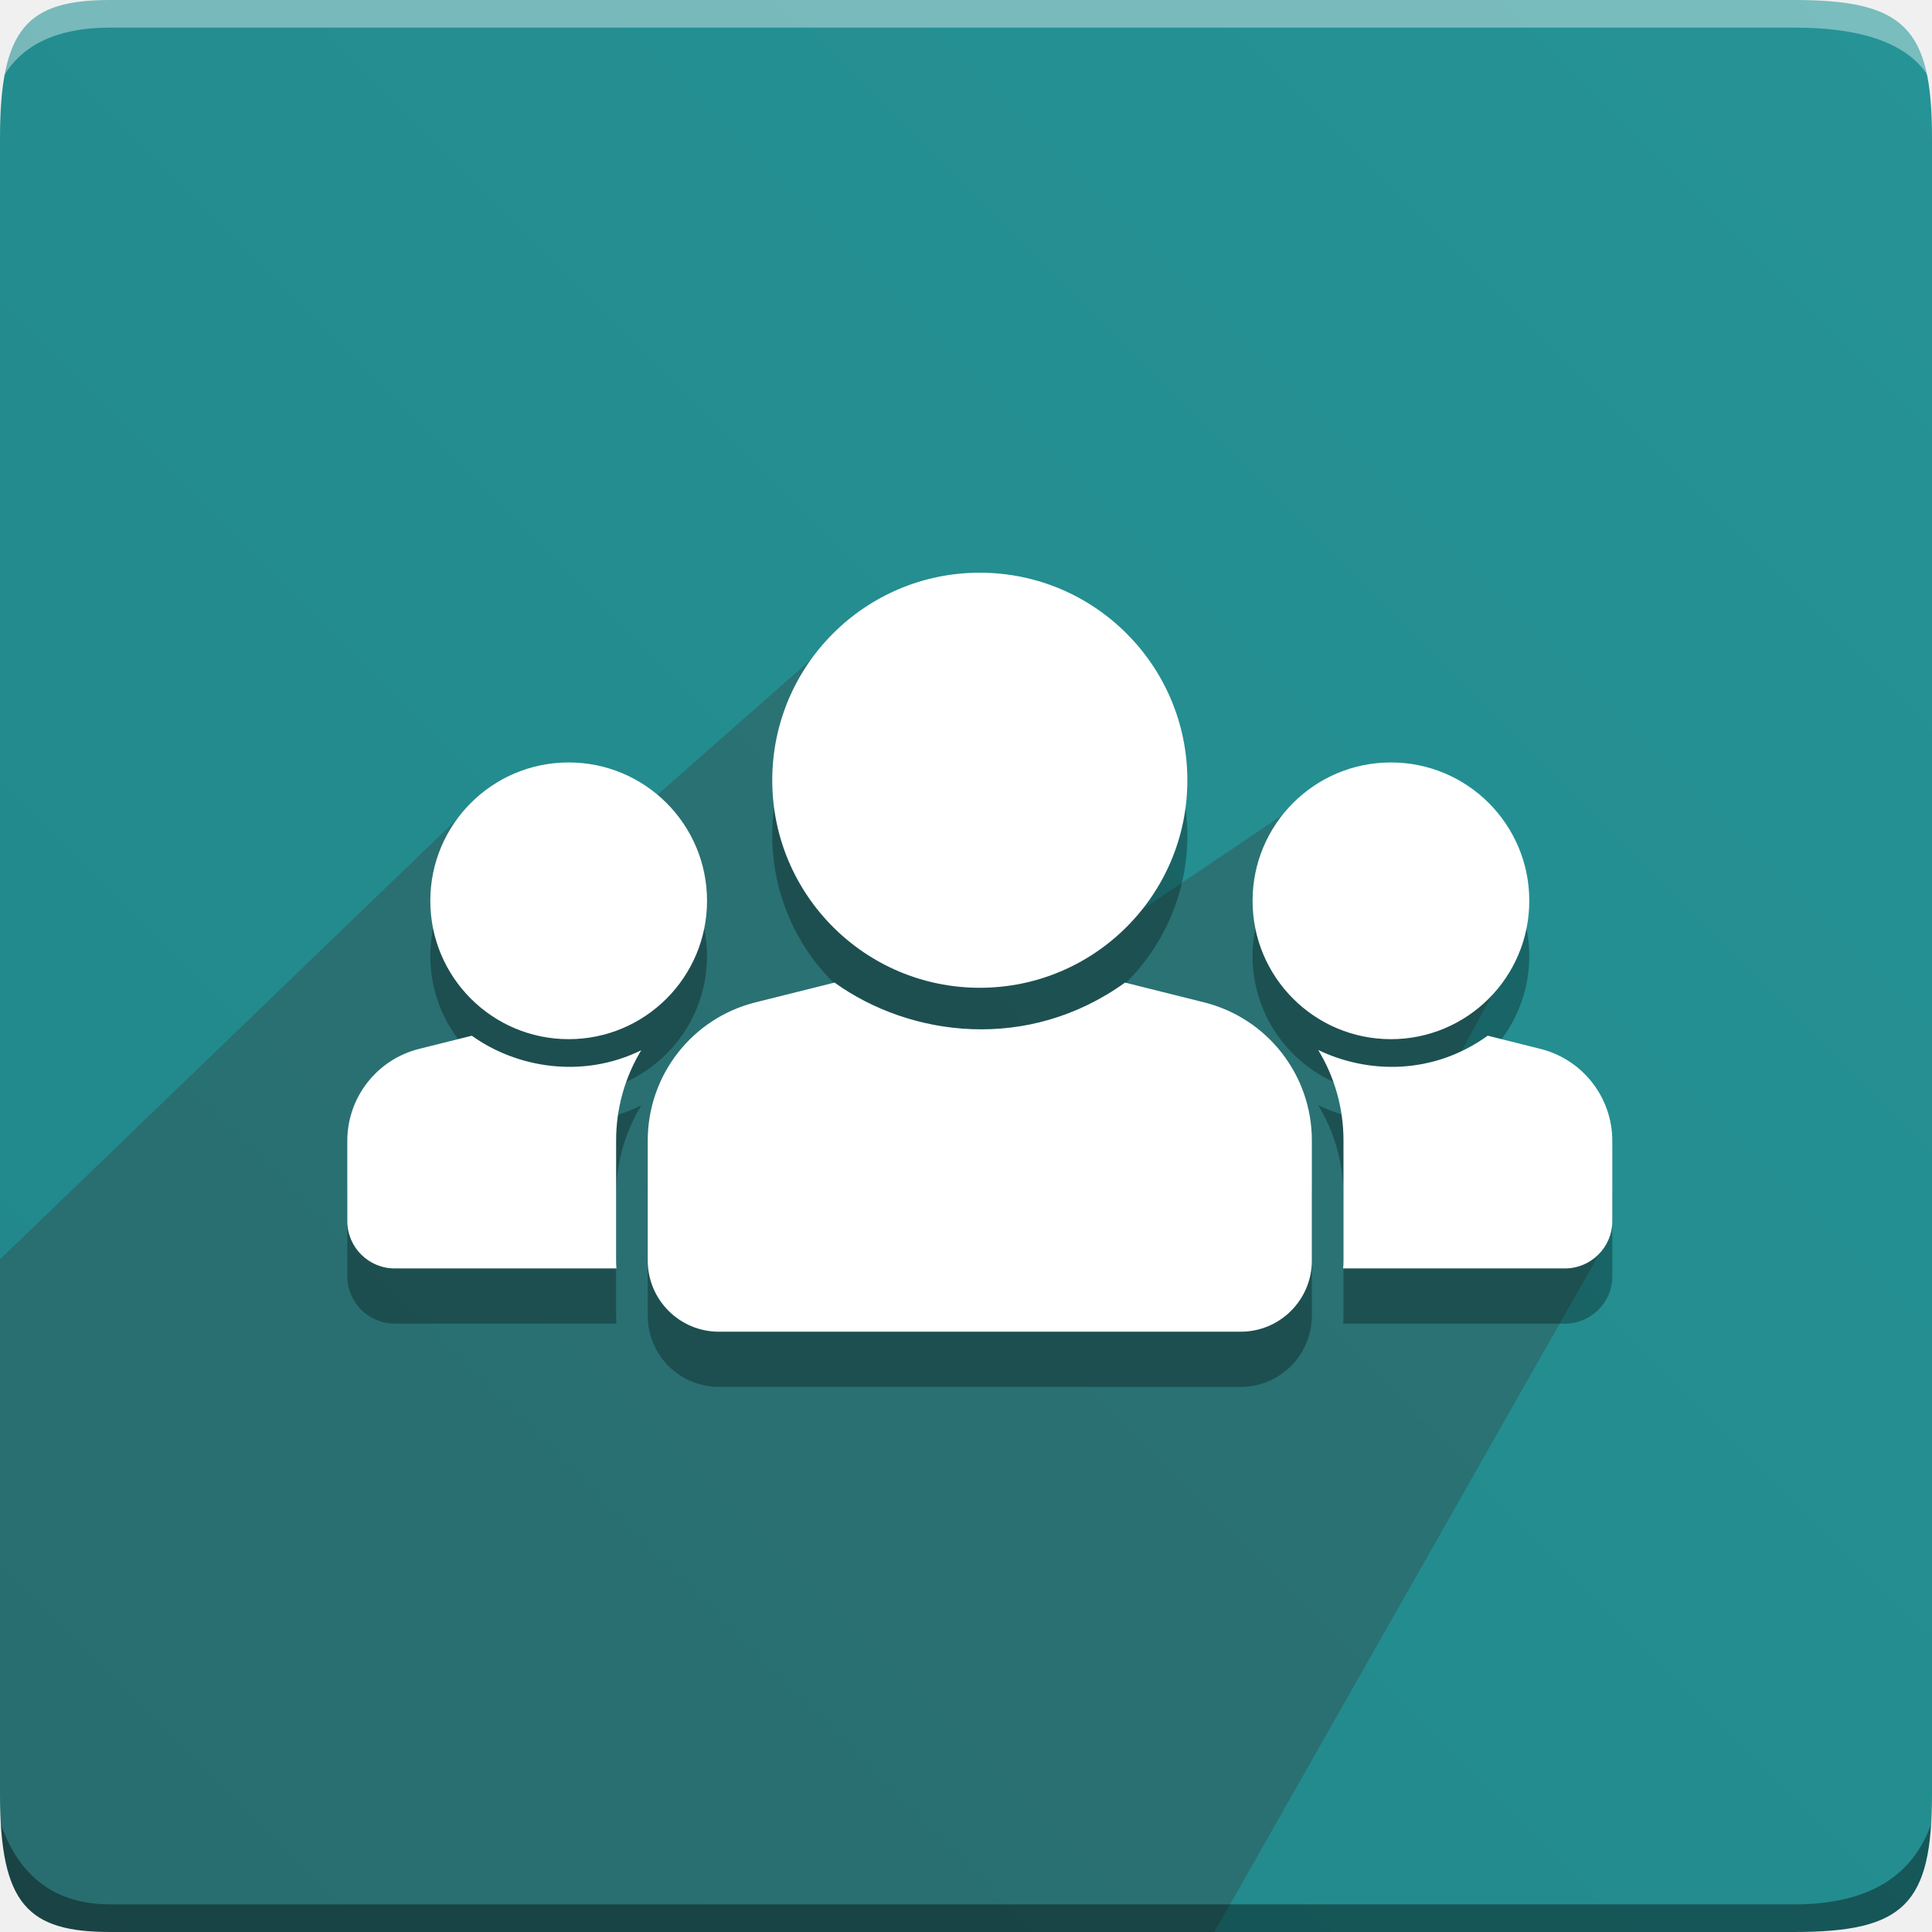
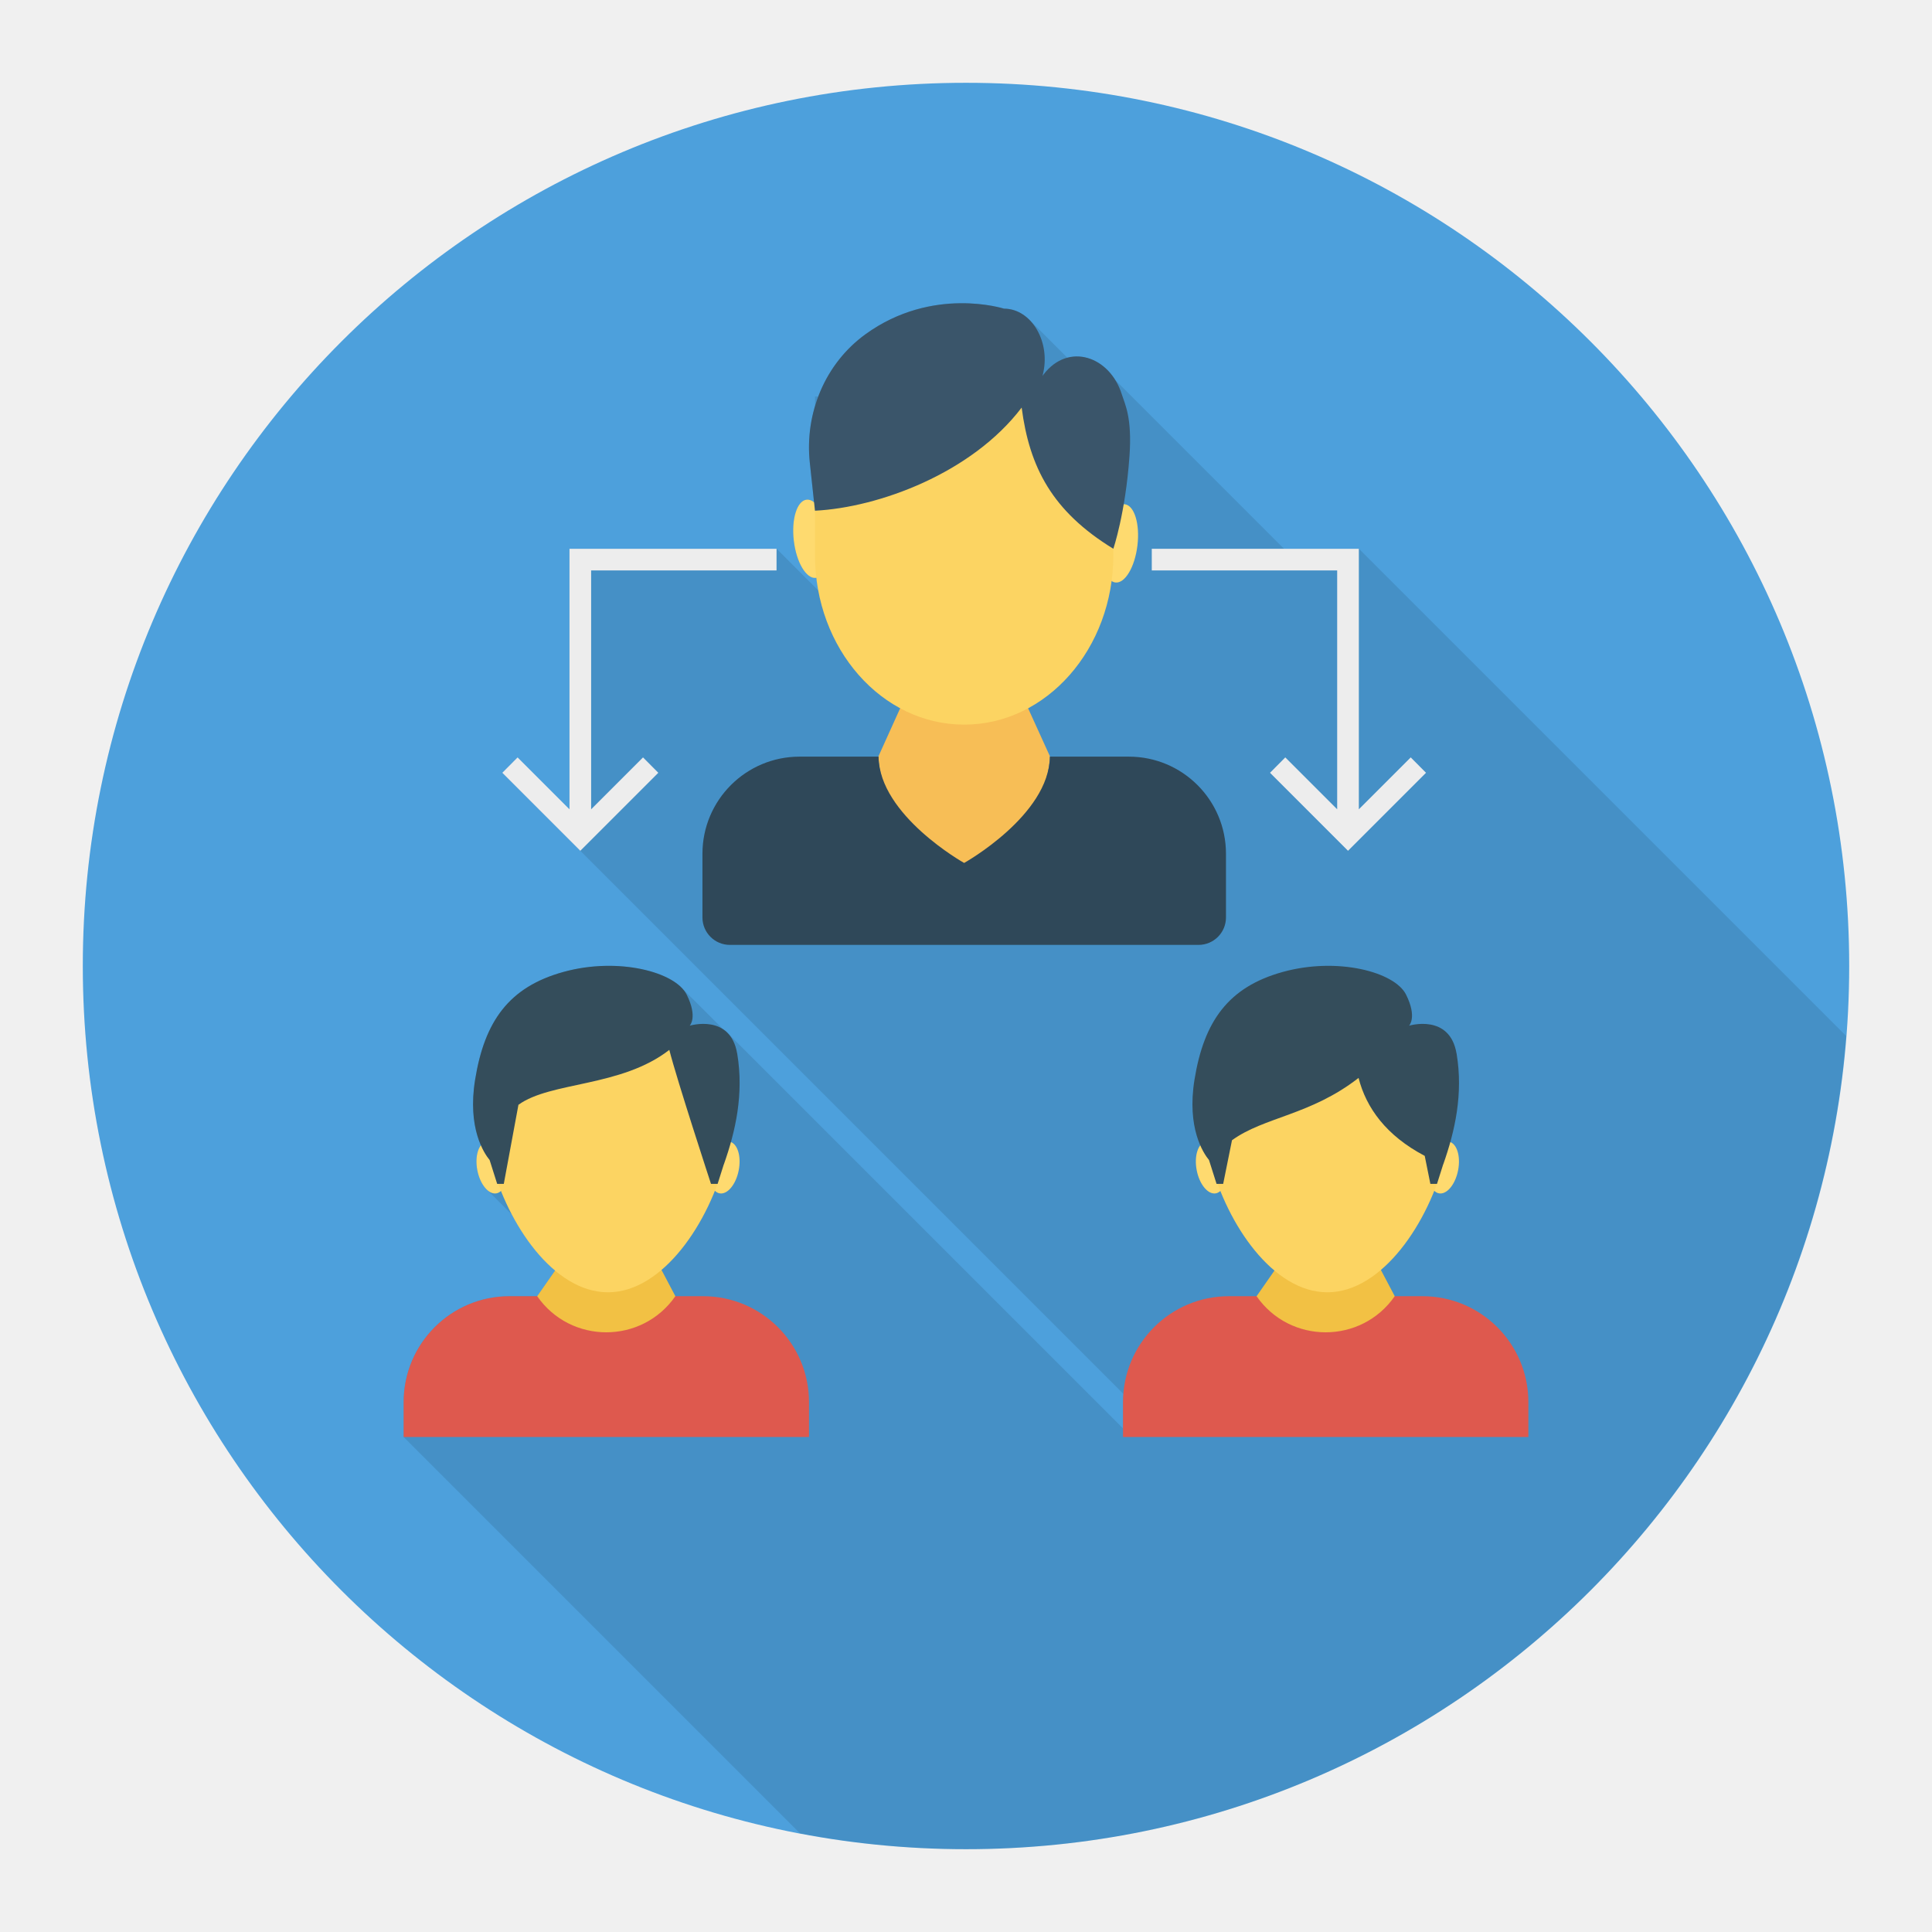
- <svg xmlns="http://www.w3.org/2000/svg" xmlns:xlink="http://www.w3.org/1999/xlink" width="70" height="70" viewBox="0 0 70 70">
-   <defs>
-     <path id="icon-a" d="M4,5.35309892e-14 C36.416,9.87060235e-15 58.084,-3.97961823e-14 65,5.07020818e-14 C69,6.733808e-14 70,1 70,5 C70,43.049 70,62.424 70,65 C70,69 69,70 65,70 C61,70 9,70 4,70 C1,70 7.10542736e-15,69 7.10542736e-15,65 C7.25721566e-15,62.468 3.83358709e-14,41.801 3.60818146e-14,5 C-1.13686838e-13,1 1,5.75716207e-14 4,5.35309892e-14 Z" />
-     <linearGradient id="icon-c" x1="100%" x2="0%" y1="0%" y2="100%">
-       <stop offset="0%" stop-color="#269396" />
-       <stop offset="100%" stop-color="#218689" />
-     </linearGradient>
-     <path id="icon-d" d="M35.5,22.75 C39.653,22.75 43.02,26.117 43.02,30.27 C43.02,34.422 39.653,37.789 35.5,37.789 C31.347,37.789 27.98,34.422 27.98,30.27 C27.98,26.117 31.347,22.75 35.5,22.75 Z M43.626,38.317 L40.762,37.601 C37.241,40.133 32.973,39.568 30.238,37.601 L27.374,38.317 C25.079,38.89 23.469,40.953 23.469,43.319 L23.469,47.672 C23.469,49.096 24.623,50.25 26.047,50.25 L44.953,50.25 C46.377,50.25 47.531,49.096 47.531,47.672 L47.531,43.319 C47.531,40.953 45.921,38.89 43.626,38.317 Z M50.396,39.651 C53.164,39.651 55.409,37.407 55.409,34.638 C55.409,31.869 53.164,29.625 50.396,29.625 C47.627,29.625 45.383,31.869 45.383,34.638 C45.383,37.407 47.627,39.651 50.396,39.651 Z M20.604,39.651 C23.373,39.651 25.617,37.407 25.617,34.638 C25.617,31.869 23.373,29.625 20.604,29.625 C17.836,29.625 15.591,31.869 15.591,34.638 C15.591,37.407 17.836,39.651 20.604,39.651 Z M22.323,47.672 L22.323,43.319 C22.323,42.134 22.652,41.013 23.233,40.053 C21.085,41.107 18.697,40.677 17.096,39.526 L15.187,40.003 C13.657,40.385 12.583,41.76 12.583,43.338 L12.583,46.24 C12.583,47.189 13.353,47.958 14.302,47.958 L22.335,47.958 C22.327,47.863 22.323,47.767 22.323,47.672 Z M55.813,40.003 L53.904,39.525 C51.904,40.964 49.543,40.903 47.76,40.042 C48.345,41.004 48.677,42.129 48.677,43.319 L48.677,47.672 C48.677,47.768 48.672,47.864 48.665,47.958 L56.698,47.958 C57.647,47.958 58.417,47.189 58.417,46.24 L58.417,43.338 C58.417,41.76 57.343,40.385 55.813,40.003 Z" />
-     <path id="icon-e" d="M35.5,20.75 C39.653,20.75 43.02,24.117 43.02,28.27 C43.02,32.422 39.653,35.789 35.5,35.789 C31.347,35.789 27.98,32.422 27.98,28.27 C27.98,24.117 31.347,20.75 35.5,20.75 Z M43.626,36.317 L40.762,35.601 C37.241,38.133 32.973,37.568 30.238,35.601 L27.374,36.317 C25.079,36.89 23.469,38.953 23.469,41.319 L23.469,45.672 C23.469,47.096 24.623,48.25 26.047,48.25 L44.953,48.25 C46.377,48.25 47.531,47.096 47.531,45.672 L47.531,41.319 C47.531,38.953 45.921,36.89 43.626,36.317 Z M50.396,37.651 C53.164,37.651 55.409,35.407 55.409,32.638 C55.409,29.869 53.164,27.625 50.396,27.625 C47.627,27.625 45.383,29.869 45.383,32.638 C45.383,35.407 47.627,37.651 50.396,37.651 Z M20.604,37.651 C23.373,37.651 25.617,35.407 25.617,32.638 C25.617,29.869 23.373,27.625 20.604,27.625 C17.836,27.625 15.591,29.869 15.591,32.638 C15.591,35.407 17.836,37.651 20.604,37.651 Z M22.323,45.672 L22.323,41.319 C22.323,40.134 22.652,39.013 23.233,38.053 C21.085,39.107 18.697,38.677 17.096,37.526 L15.187,38.003 C13.657,38.385 12.583,39.76 12.583,41.338 L12.583,44.24 C12.583,45.189 13.353,45.958 14.302,45.958 L22.335,45.958 C22.327,45.863 22.323,45.767 22.323,45.672 Z M55.813,38.003 L53.904,37.525 C51.904,38.964 49.543,38.903 47.76,38.042 C48.345,39.004 48.677,40.129 48.677,41.319 L48.677,45.672 C48.677,45.768 48.672,45.864 48.665,45.958 L56.698,45.958 C57.647,45.958 58.417,45.189 58.417,44.24 L58.417,41.338 C58.417,39.76 57.343,38.385 55.813,38.003 Z" />
-   </defs>
-   <g fill="none" fill-rule="evenodd">
-     <mask id="icon-b" fill="#fff">
-       <use xlink:href="#icon-a" />
-     </mask>
-     <g mask="url(#icon-b)">
-       <rect width="70" height="70" fill="url(#icon-c)" />
-       <path fill="#FFF" fill-opacity=".383" d="M4,1.8 L65,1.8 C67.667,1.8 69.333,1.133 70,-0.2 C70,2.467 70,3.467 70,2.8 L1.10547097e-14,2.8 C-1.65952376e-14,3.467 -2.9161925e-14,2.467 -2.66453526e-14,-0.2 C0.667,1.133 2,1.8 4,1.8 Z" transform="matrix(1 0 0 -1 0 2.8)" />
-       <path fill="#393939" d="M44,47 L4,47 C2,47 -7.10542736e-15,46.851 0,42.826 L1.81527147e-16,22.629 L17.209,6.047 L19.583,9.521 L30.277,0.111 L40.915,10.27 L46.645,6.411 L55.305,10.775 L52.381,16.128 L58.242,21.904 L44,47 Z" opacity=".324" transform="translate(0 23)" />
-       <path fill="#000" fill-opacity=".383" d="M4,4 L65,4 C67.667,4 69.333,3 70,1 C70,3.667 70,5 70,5 L1.77635684e-15,5 C1.77635684e-15,5 1.77635684e-15,3.667 1.77635684e-15,1 C0.667,3 2,4 4,4 Z" transform="translate(0 65)" />
-       <use fill="#000" fill-rule="nonzero" opacity=".3" xlink:href="#icon-d" />
-       <use fill="#FFF" fill-rule="nonzero" xlink:href="#icon-e" />
-     </g>
-   </g>
+ <svg xmlns="http://www.w3.org/2000/svg" enable-background="new 0 0 140 140" height="512" viewBox="0 0 140 140" width="512">
+   <circle cx="70" cy="70" fill="#4da0dc" r="64" />
+   <path d="m93.041 39.761-12.22-12.22c-.35-.55-.79-.99-1.29-1.28-.67-.4-1.44-.52-2.18-.33l-2.78-2.78c-.5-.49-1.12-.79-1.82-.79 0 0-5.17-1.66-10.03 1.85-1.59 1.15-2.74 2.74-3.41 4.52h-.25v.72c-.39 1.31-.53 2.69-.38 4.08l.31 2.87c-.18-.14-.36-.22-.55-.19-.69.08-1.1 1.42-.92 2.98.19 1.57.91 2.77 1.6 2.69.02-.01.03-.02.04-.02.04.33.11.64.17.96l-3.06-3.06h-15.01v18.88l-3.76-3.76-1.1 1.12 45.01 45.01c-.02.2-.03.39-.03.59v1.91l-28.59-28.59c-.12-.13-.25-.25-.39-.34l-3.04-3.03c-.03-.03-.05-.06-.08-.09-.96-.87-2.92-1.47-5.16-1.47-1.06 0-2.18.13-3.29.44-3.97 1.09-5.72 3.59-6.4 7.8-.37 2.26 0 3.81.42 4.77-.29.37-.41 1.05-.26 1.8.13.65.42 1.19.76 1.47l1.75 1.75c.84 1.58 1.91 3.01 3.13 4.04l-1.3 1.87h-2.01c-4.24 0-7.67 3.43-7.67 7.67v2.53l28.725 28.725c3.896.741 7.913 1.144 12.025 1.144 33.637 0 61.193-25.956 63.781-58.928l-35.311-35.311z" opacity=".1" />
+   <path d="m81.503 36.54c-.696-.083-1.412 1.118-1.599 2.684-.188 1.566.224 2.902.92 2.986.696.083 1.412-1.118 1.599-2.684.188-1.566-.225-2.902-.92-2.986z" fill="#feda6f" />
+   <path d="m58.444 36.208c.696-.083 1.412 1.118 1.599 2.684.188 1.566-.224 2.902-.92 2.986-.696.083-1.412-1.118-1.599-2.684-.188-1.566.225-2.902.92-2.986z" fill="#feda6f" />
+   <path d="m76.078 54.794v.034c-.057 4.265-6.214 9.866-6.214 9.866s-6.145-5.601-6.203-9.866v-.034l2.155-4.769h8.094z" fill="#f7be56" />
+   <path d="m59.056 31.061v9.165c0 6.784 4.84 12.283 10.811 12.283s10.811-5.499 10.811-12.283v-11.492z" fill="#fcd462" />
+   <path d="m81.845 33.071c-.291 4.116-1.168 6.695-1.168 6.695-4.432-2.711-6.08-5.902-6.644-10.231-3.615 4.76-10.368 7.242-14.977 7.473l-.373-3.475c-.387-3.6 1.107-7.198 4.042-9.319 4.858-3.51 10.022-1.848 10.022-1.848 2.014 0 3.438 2.459 2.806 4.833l-.017.052s.025-.042.084-.116c1.812-2.364 4.811-1.303 5.67 1.439.244.767.754 1.687.556 4.495z" fill="#3a556a" />
+   <path d="m88.839 61.868v4.614c0 1.099-.891 1.989-1.989 1.989h-33.959c-1.099 0-1.989-.891-1.989-1.989v-4.614c0-3.888 3.152-7.039 7.039-7.039h5.721c.057 4.265 6.203 7.704 6.203 7.704s6.157-3.439 6.214-7.704h5.721c3.888-0 7.039 3.152 7.039 7.039z" fill="#2f4859" />
+   <path d="m83.462 41.336v-1.57h15.005v18.878l3.76-3.76 1.107 1.115-5.652 5.652-5.652-5.652 1.107-1.115 3.76 3.76v-17.308z" fill="#ededed" />
+   <path d="m56.271 41.336v-1.57h-15.005v18.878l-3.76-3.76-1.107 1.115 5.652 5.652 5.652-5.652-1.107-1.115-3.76 3.76v-17.308z" fill="#ededed" />
+   <path d="m101.068 93.926-1.498-2.837h-6.533l-1.981 2.84-1.361 4.503 8.811 1.317s2.684-1.063 3.038-1.367c.354-.304-.477-4.455-.477-4.455z" fill="#f2c144" />
+   <path d="m110.752 104.13v-2.527c0-4.239-3.437-7.676-7.676-7.676h-2.007c-2.425 3.488-7.585 3.49-10.012.003l-.002-.003h-2.001c-4.239 0-7.676 3.437-7.676 7.676v2.527z" fill="#de594e" />
+   <path d="m104.993 82.728c-.568-.11-1.192.639-1.392 1.673-.2 1.034.098 1.962.667 2.072.569.11 1.192-.639 1.392-1.673.2-1.034-.098-1.962-.667-2.072z" fill="#feda6f" />
+   <path d="m87.385 82.728c.568-.11 1.192.639 1.392 1.673.2 1.034-.098 1.962-.667 2.072-.569.11-1.192-.639-1.392-1.673-.2-1.034.098-1.962.667-2.072z" fill="#feda6f" />
+   <path d="m104.531 81.001c0 .934.416 1.94.145 3.004-1.129 4.549-4.505 9.64-8.489 9.64-3.941 0-7.273-4.939-8.446-9.434-.304-1.14-.467-2.247-.467-3.235 0-4.755 4.207-5.425 8.907-5.686.13-.011-.076-1.001.055-1.001l-.027.602c.195 0 .568-1.017.763-1.006.163.011.277 1.059.439 1.081.098 0-.395-.639-.297-.617 4.277.662 7.417 2.19 7.417 6.652z" fill="#fcd462" />
+   <path d="m105.548 76.352c-.488-2.927-3.441-2.027-3.441-2.027l-.004.007c-.002-.002-.004-.004-.006-.005l.01-.002s.602-.604-.218-2.251c-.821-1.646-4.959-2.741-8.926-1.646-3.967 1.094-5.72 3.592-6.404 7.799-.572 3.52.638 5.334 1.05 5.834l.547 1.727h.48l.638-3.161c2.331-1.695 5.69-1.805 9.173-4.517.548 2.163 2.001 4.182 4.794 5.649l.409 2.029h.48l.447-1.411c.001.001.003.001.004.002.851-2.408 1.458-5.1.97-8.027z" fill="#344d5b" />
+   <path d="m48.939 93.926-1.498-2.837h-6.533l-1.981 2.84-1.361 4.503 8.811 1.317s2.684-1.063 3.038-1.367c.354-.304-.477-4.455-.477-4.455z" fill="#f2c144" />
+   <path d="m58.623 104.13v-2.527c0-4.239-3.437-7.676-7.676-7.676h-2.007c-2.425 3.488-7.585 3.49-10.012.003l-.002-.003h-2.001c-4.239 0-7.676 3.437-7.676 7.676v2.527z" fill="#de594e" />
+   <path d="m52.864 82.728c-.568-.11-1.192.639-1.392 1.673-.2 1.034.098 1.962.667 2.072.569.11 1.192-.639 1.392-1.673.2-1.034-.098-1.962-.667-2.072z" fill="#feda6f" />
+   <path d="m35.256 82.728c.568-.11 1.192.639 1.392 1.673.2 1.034-.098 1.962-.667 2.072-.569.11-1.192-.639-1.392-1.673-.2-1.034.098-1.962.667-2.072z" fill="#feda6f" />
+   <path d="m52.402 81.001c0 .934.416 1.94.144 3.004-1.129 4.549-4.505 9.64-8.489 9.64-3.941 0-7.273-4.939-8.446-9.434-.304-1.14-.467-2.247-.467-3.235 0-4.755 4.207-5.425 8.907-5.686.13-.011-.076-1.001.055-1.001l-.027.602c.195 0 .568-1.017.763-1.006.163.011.277 1.059.439 1.081.098 0-.395-.639-.297-.617 4.277.662 7.417 2.19 7.417 6.652z" fill="#fcd462" />
+   <path d="m53.419 76.352c-.488-2.927-3.441-2.027-3.441-2.027l-.004.007c-.002-.002-.004-.004-.006-.005l.01-.002s.602-.604-.218-2.251c-.821-1.646-4.959-2.741-8.926-1.646-3.967 1.094-5.72 3.592-6.404 7.799-.572 3.52.638 5.334 1.05 5.834l.547 1.727h.48l1.061-5.73c2.331-1.695 7.45-1.268 10.933-3.979.548 2.163 3.02 9.709 3.02 9.709h.48l.447-1.411c.001.001.003.001.004.002.851-2.408 1.458-5.1.97-8.027z" fill="#344d5b" />
</svg>
